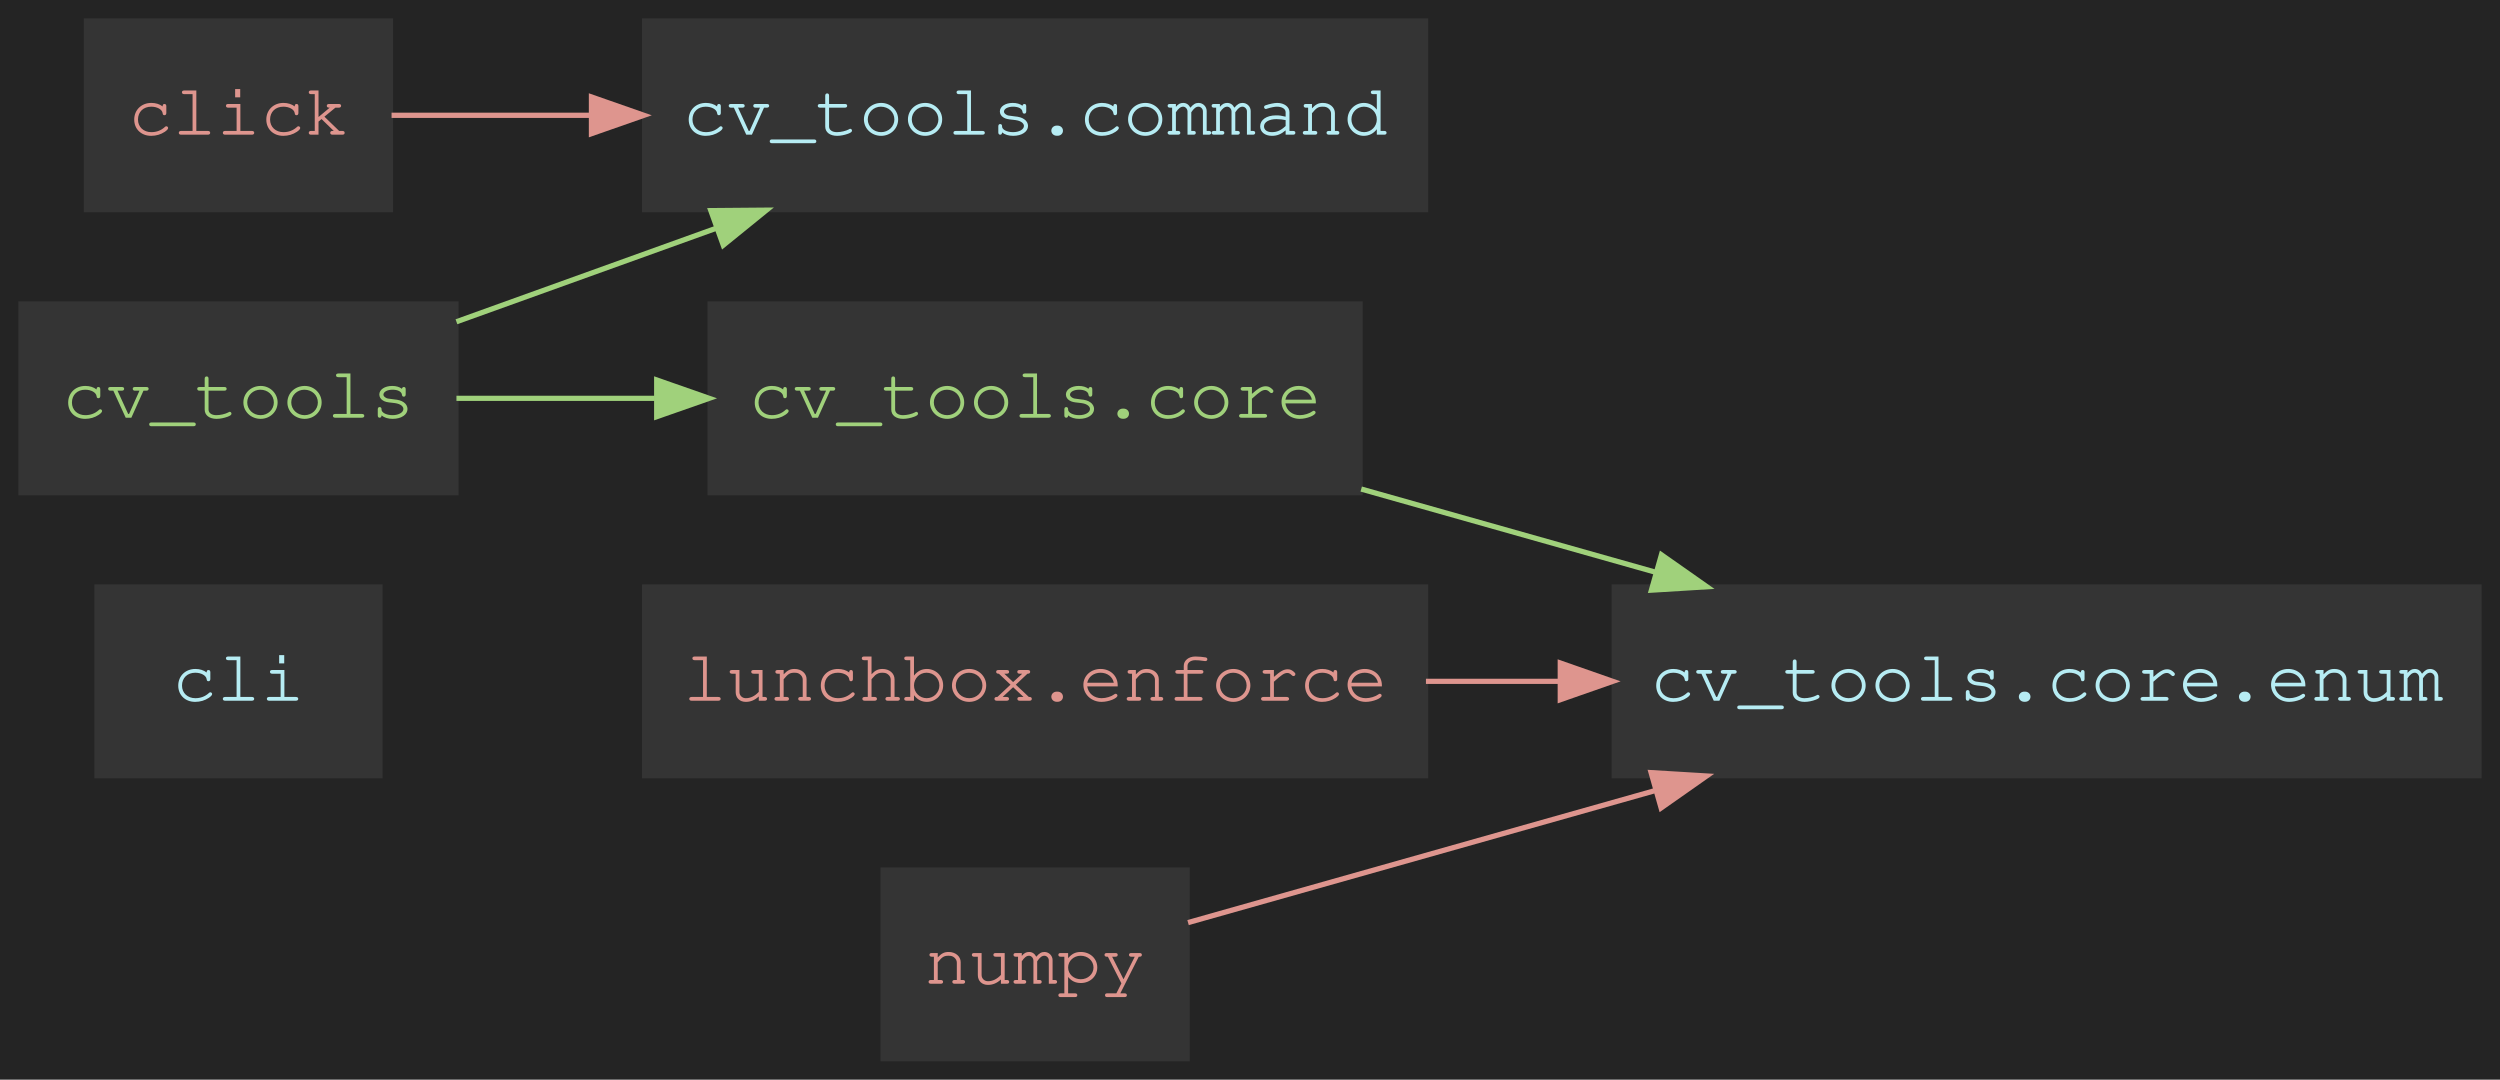
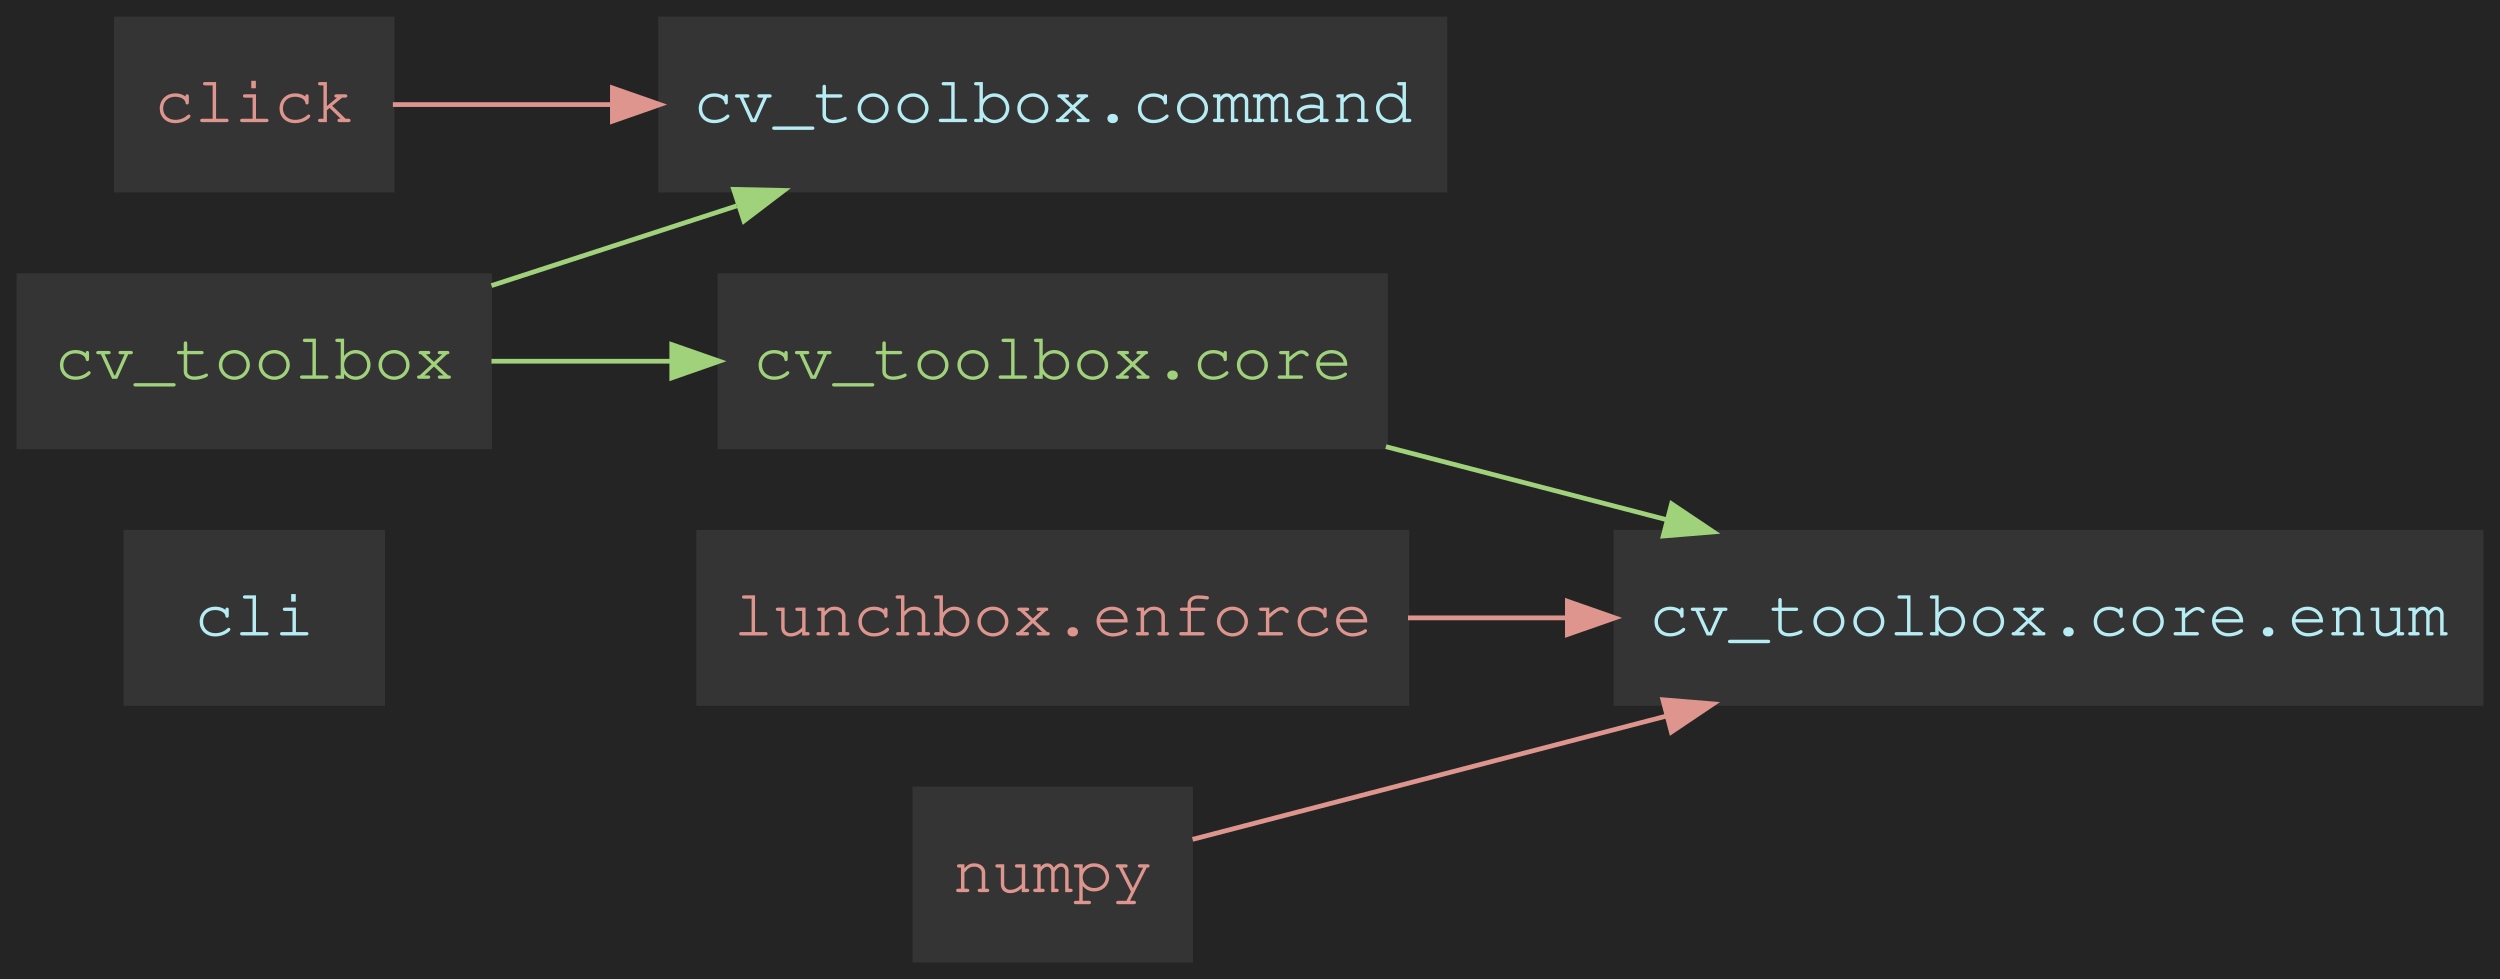
- <svg xmlns="http://www.w3.org/2000/svg" width="477pt" height="206pt" viewBox="0.00 0.00 477.00 206.00">
+ <svg xmlns="http://www.w3.org/2000/svg" width="526pt" height="206pt" viewBox="0.00 0.00 526.00 206.00">
  <g id="graph0" class="graph" transform="scale(1 1) rotate(0) translate(4 202)">
-     <polygon fill="#242424" stroke="transparent" points="-4,4 -4,-202 473,-202 473,4 -4,4" />
+     <polygon fill="#242424" stroke="transparent" points="-4,4 -4,-202 522,-202 522,4 -4,4" />
    <g id="node1" class="node">
-       <polygon fill="#343434" stroke="#343434" points="68.5,-90 14.5,-90 14.5,-54 68.5,-54 68.5,-90" />
-       <text text-anchor="middle" x="41.5" y="-68.3" font-family="Courier,monospace" font-size="14.00" fill="#b6ecf3">cli</text>
+       <polygon fill="#343434" stroke="#343434" points="76.5,-90 22.5,-90 22.5,-54 76.5,-54 76.5,-90" />
+       <text text-anchor="middle" x="49.5" y="-68.3" font-family="Courier,monospace" font-size="14.00" fill="#b6ecf3">cli</text>
    </g>
    <g id="node2" class="node">
-       <polygon fill="#343434" stroke="#343434" points="268,-198 119,-198 119,-162 268,-162 268,-198" />
-       <text text-anchor="middle" x="193.5" y="-176.3" font-family="Courier,monospace" font-size="14.00" fill="#b6ecf3">cv_tools.command</text>
+       <polygon fill="#343434" stroke="#343434" points="300,-198 135,-198 135,-162 300,-162 300,-198" />
+       <text text-anchor="middle" x="217.5" y="-176.3" font-family="Courier,monospace" font-size="14.00" fill="#b6ecf3">cv_toolbox.command</text>
    </g>
    <g id="node3" class="node">
-       <polygon fill="#343434" stroke="#343434" points="469,-90 304,-90 304,-54 469,-54 469,-90" />
-       <text text-anchor="middle" x="386.5" y="-68.3" font-family="Courier,monospace" font-size="14.00" fill="#b6ecf3">cv_tools.core.enum</text>
+       <polygon fill="#343434" stroke="#343434" points="518,-90 336,-90 336,-54 518,-54 518,-90" />
+       <text text-anchor="middle" x="427" y="-68.3" font-family="Courier,monospace" font-size="14.00" fill="#b6ecf3">cv_toolbox.core.enum</text>
    </g>
    <g id="node4" class="node">
-       <polygon fill="#343434" stroke="#343434" points="83,-144 0,-144 0,-108 83,-108 83,-144" />
-       <text text-anchor="middle" x="41.5" y="-122.3" font-family="Courier,monospace" font-size="14.00" fill="#a0d17b">cv_tools</text>
+       <polygon fill="#343434" stroke="#343434" points="99,-144 0,-144 0,-108 99,-108 99,-144" />
+       <text text-anchor="middle" x="49.5" y="-122.3" font-family="Courier,monospace" font-size="14.00" fill="#a0d17b">cv_toolbox</text>
    </g>
    <g id="edge1" class="edge">
-       <path fill="none" stroke="#a0d17b" d="M83.09,-140.61C98.32,-146.1 115.97,-152.45 132.59,-158.43" />
-       <polygon fill="#a0d17b" stroke="#a0d17b" points="131.63,-161.81 142.23,-161.9 134,-155.22 131.63,-161.81" />
+       <path fill="none" stroke="#a0d17b" d="M99.41,-141.91C115.56,-147.16 133.79,-153.09 150.98,-158.68" />
+       <polygon fill="#a0d17b" stroke="#a0d17b" points="150.36,-162.16 160.95,-161.93 152.52,-155.51 150.36,-162.16" />
    </g>
    <g id="node6" class="node">
-       <polygon fill="#343434" stroke="#343434" points="255.5,-144 131.5,-144 131.5,-108 255.5,-108 255.5,-144" />
-       <text text-anchor="middle" x="193.5" y="-122.3" font-family="Courier,monospace" font-size="14.00" fill="#a0d17b">cv_tools.core</text>
+       <polygon fill="#343434" stroke="#343434" points="287.5,-144 147.5,-144 147.5,-108 287.5,-108 287.5,-144" />
+       <text text-anchor="middle" x="217.5" y="-122.3" font-family="Courier,monospace" font-size="14.00" fill="#a0d17b">cv_toolbox.core</text>
    </g>
    <g id="edge2" class="edge">
-       <path fill="none" stroke="#a0d17b" d="M83.09,-126C94.8,-126 107.93,-126 120.93,-126" />
-       <polygon fill="#a0d17b" stroke="#a0d17b" points="121.3,-129.5 131.3,-126 121.3,-122.5 121.3,-129.5" />
+       <path fill="none" stroke="#a0d17b" d="M99.41,-126C111.26,-126 124.22,-126 137.08,-126" />
+       <polygon fill="#a0d17b" stroke="#a0d17b" points="137.34,-129.5 147.34,-126 137.34,-122.5 137.34,-129.5" />
    </g>
    <g id="node5" class="node">
-       <polygon fill="#343434" stroke="#343434" points="70.5,-198 12.5,-198 12.5,-162 70.5,-162 70.5,-198" />
-       <text text-anchor="middle" x="41.5" y="-176.3" font-family="Courier,monospace" font-size="14.00" fill="#de958e">click</text>
+       <polygon fill="#343434" stroke="#343434" points="78.5,-198 20.5,-198 20.5,-162 78.5,-162 78.5,-198" />
+       <text text-anchor="middle" x="49.5" y="-176.3" font-family="Courier,monospace" font-size="14.00" fill="#de958e">click</text>
    </g>
    <g id="edge3" class="edge">
-       <path fill="none" stroke="#de958e" d="M70.71,-180C81.78,-180 95.1,-180 108.82,-180" />
-       <polygon fill="#de958e" stroke="#de958e" points="108.85,-183.5 118.85,-180 108.85,-176.5 108.85,-183.5" />
+       <path fill="none" stroke="#de958e" d="M78.66,-180C91.61,-180 107.77,-180 124.43,-180" />
+       <polygon fill="#de958e" stroke="#de958e" points="124.85,-183.5 134.85,-180 124.85,-176.5 124.85,-183.5" />
    </g>
    <g id="edge4" class="edge">
-       <path fill="none" stroke="#a0d17b" d="M255.72,-108.69C273.57,-103.64 293.27,-98.08 311.8,-92.84" />
-       <polygon fill="#a0d17b" stroke="#a0d17b" points="313,-96.14 321.67,-90.05 311.09,-89.4 313,-96.14" />
+       <path fill="none" stroke="#a0d17b" d="M287.59,-108.02C306.56,-103.08 327.26,-97.7 346.74,-92.63" />
+       <polygon fill="#a0d17b" stroke="#a0d17b" points="347.7,-95.99 356.5,-90.09 345.94,-89.22 347.7,-95.99" />
    </g>
    <g id="node7" class="node">
-       <polygon fill="#343434" stroke="#343434" points="268,-90 119,-90 119,-54 268,-54 268,-90" />
-       <text text-anchor="middle" x="193.5" y="-68.3" font-family="Courier,monospace" font-size="14.00" fill="#de958e">lunchbox.enforce</text>
+       <polygon fill="#343434" stroke="#343434" points="292,-90 143,-90 143,-54 292,-54 292,-90" />
+       <text text-anchor="middle" x="217.5" y="-68.3" font-family="Courier,monospace" font-size="14.00" fill="#de958e">lunchbox.enforce</text>
    </g>
    <g id="edge5" class="edge">
-       <path fill="none" stroke="#de958e" d="M268.07,-72C276.46,-72 285.08,-72 293.66,-72" />
-       <polygon fill="#de958e" stroke="#de958e" points="293.7,-75.5 303.7,-72 293.7,-68.5 293.7,-75.5" />
+       <path fill="none" stroke="#de958e" d="M292.24,-72C303.03,-72 314.3,-72 325.51,-72" />
+       <polygon fill="#de958e" stroke="#de958e" points="325.78,-75.5 335.78,-72 325.78,-68.5 325.78,-75.5" />
    </g>
    <g id="node8" class="node">
-       <polygon fill="#343434" stroke="#343434" points="222.5,-36 164.5,-36 164.5,0 222.5,0 222.5,-36" />
-       <text text-anchor="middle" x="193.5" y="-14.3" font-family="Courier,monospace" font-size="14.00" fill="#de958e">numpy</text>
+       <polygon fill="#343434" stroke="#343434" points="246.5,-36 188.5,-36 188.5,0 246.5,0 246.5,-36" />
+       <text text-anchor="middle" x="217.5" y="-14.3" font-family="Courier,monospace" font-size="14.00" fill="#de958e">numpy</text>
    </g>
    <g id="edge6" class="edge">
-       <path fill="none" stroke="#de958e" d="M222.68,-25.97C246.09,-32.59 280.48,-42.31 311.63,-51.11" />
-       <polygon fill="#de958e" stroke="#de958e" points="311.03,-54.58 321.61,-53.94 312.94,-47.85 311.03,-54.58" />
+       <path fill="none" stroke="#de958e" d="M246.92,-25.4C272.59,-32.08 311.6,-42.23 346.67,-51.36" />
+       <polygon fill="#de958e" stroke="#de958e" points="345.88,-54.77 356.44,-53.9 347.65,-47.99 345.88,-54.77" />
    </g>
  </g>
</svg>
